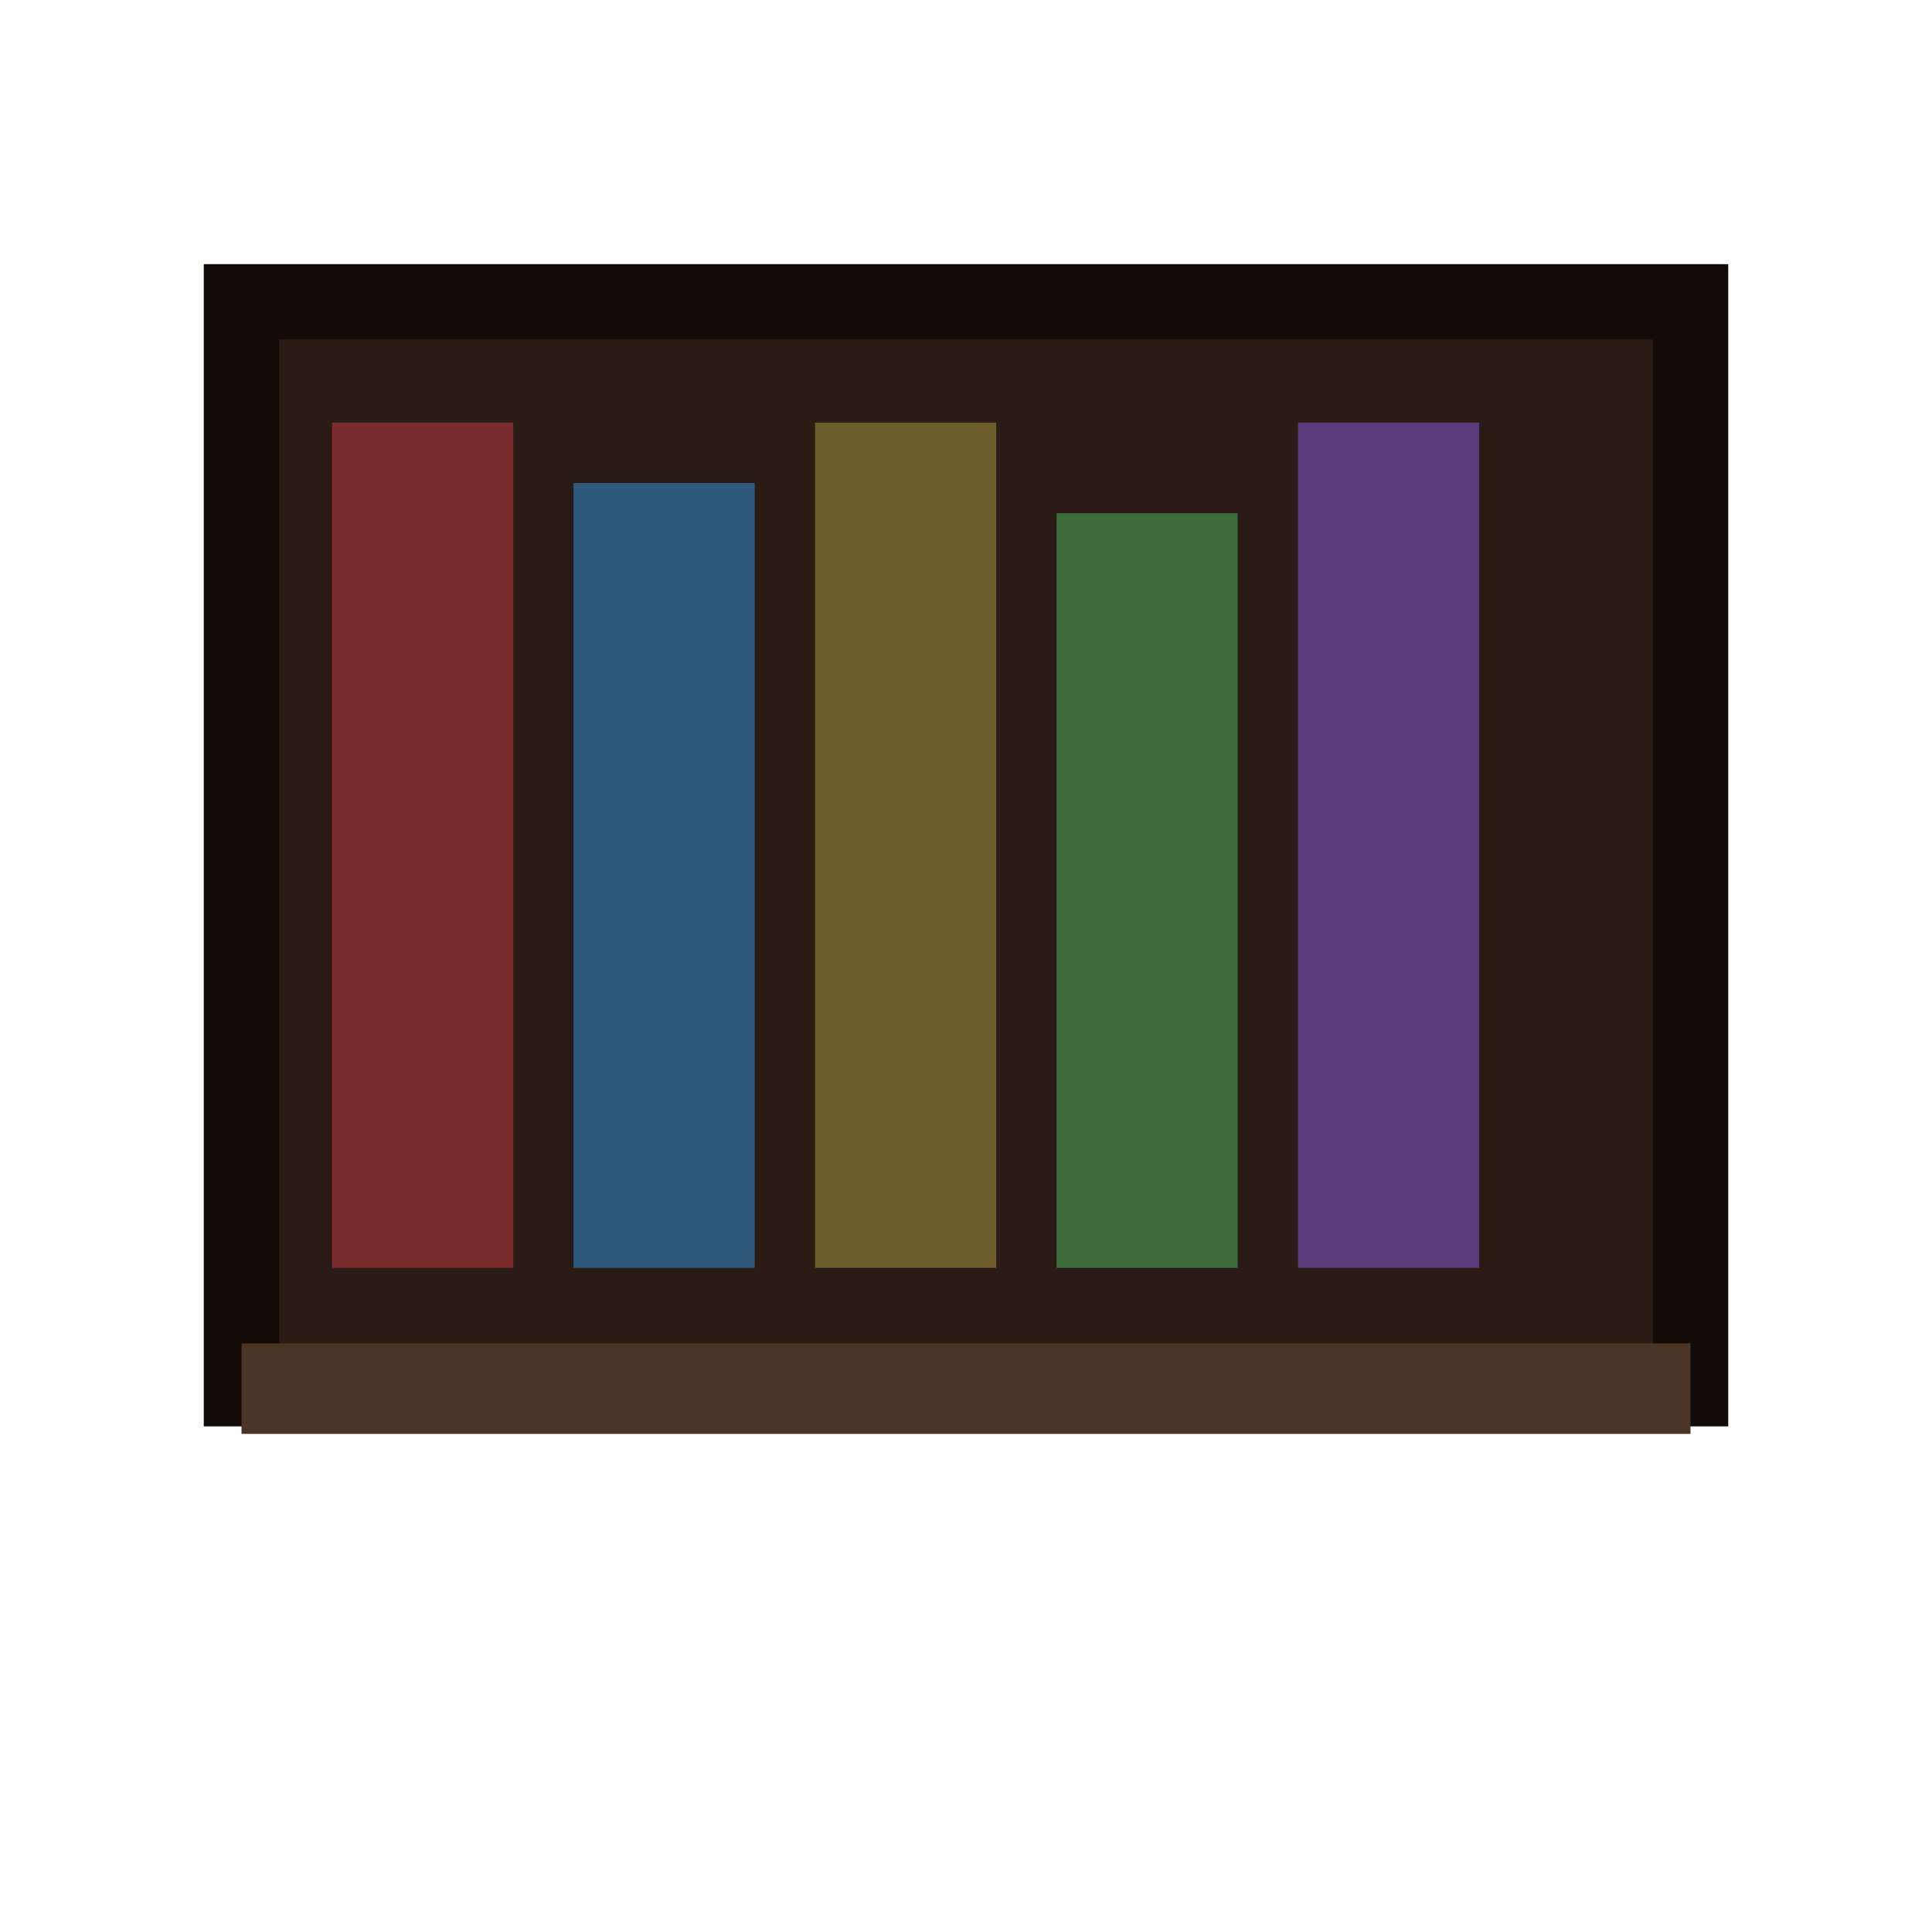
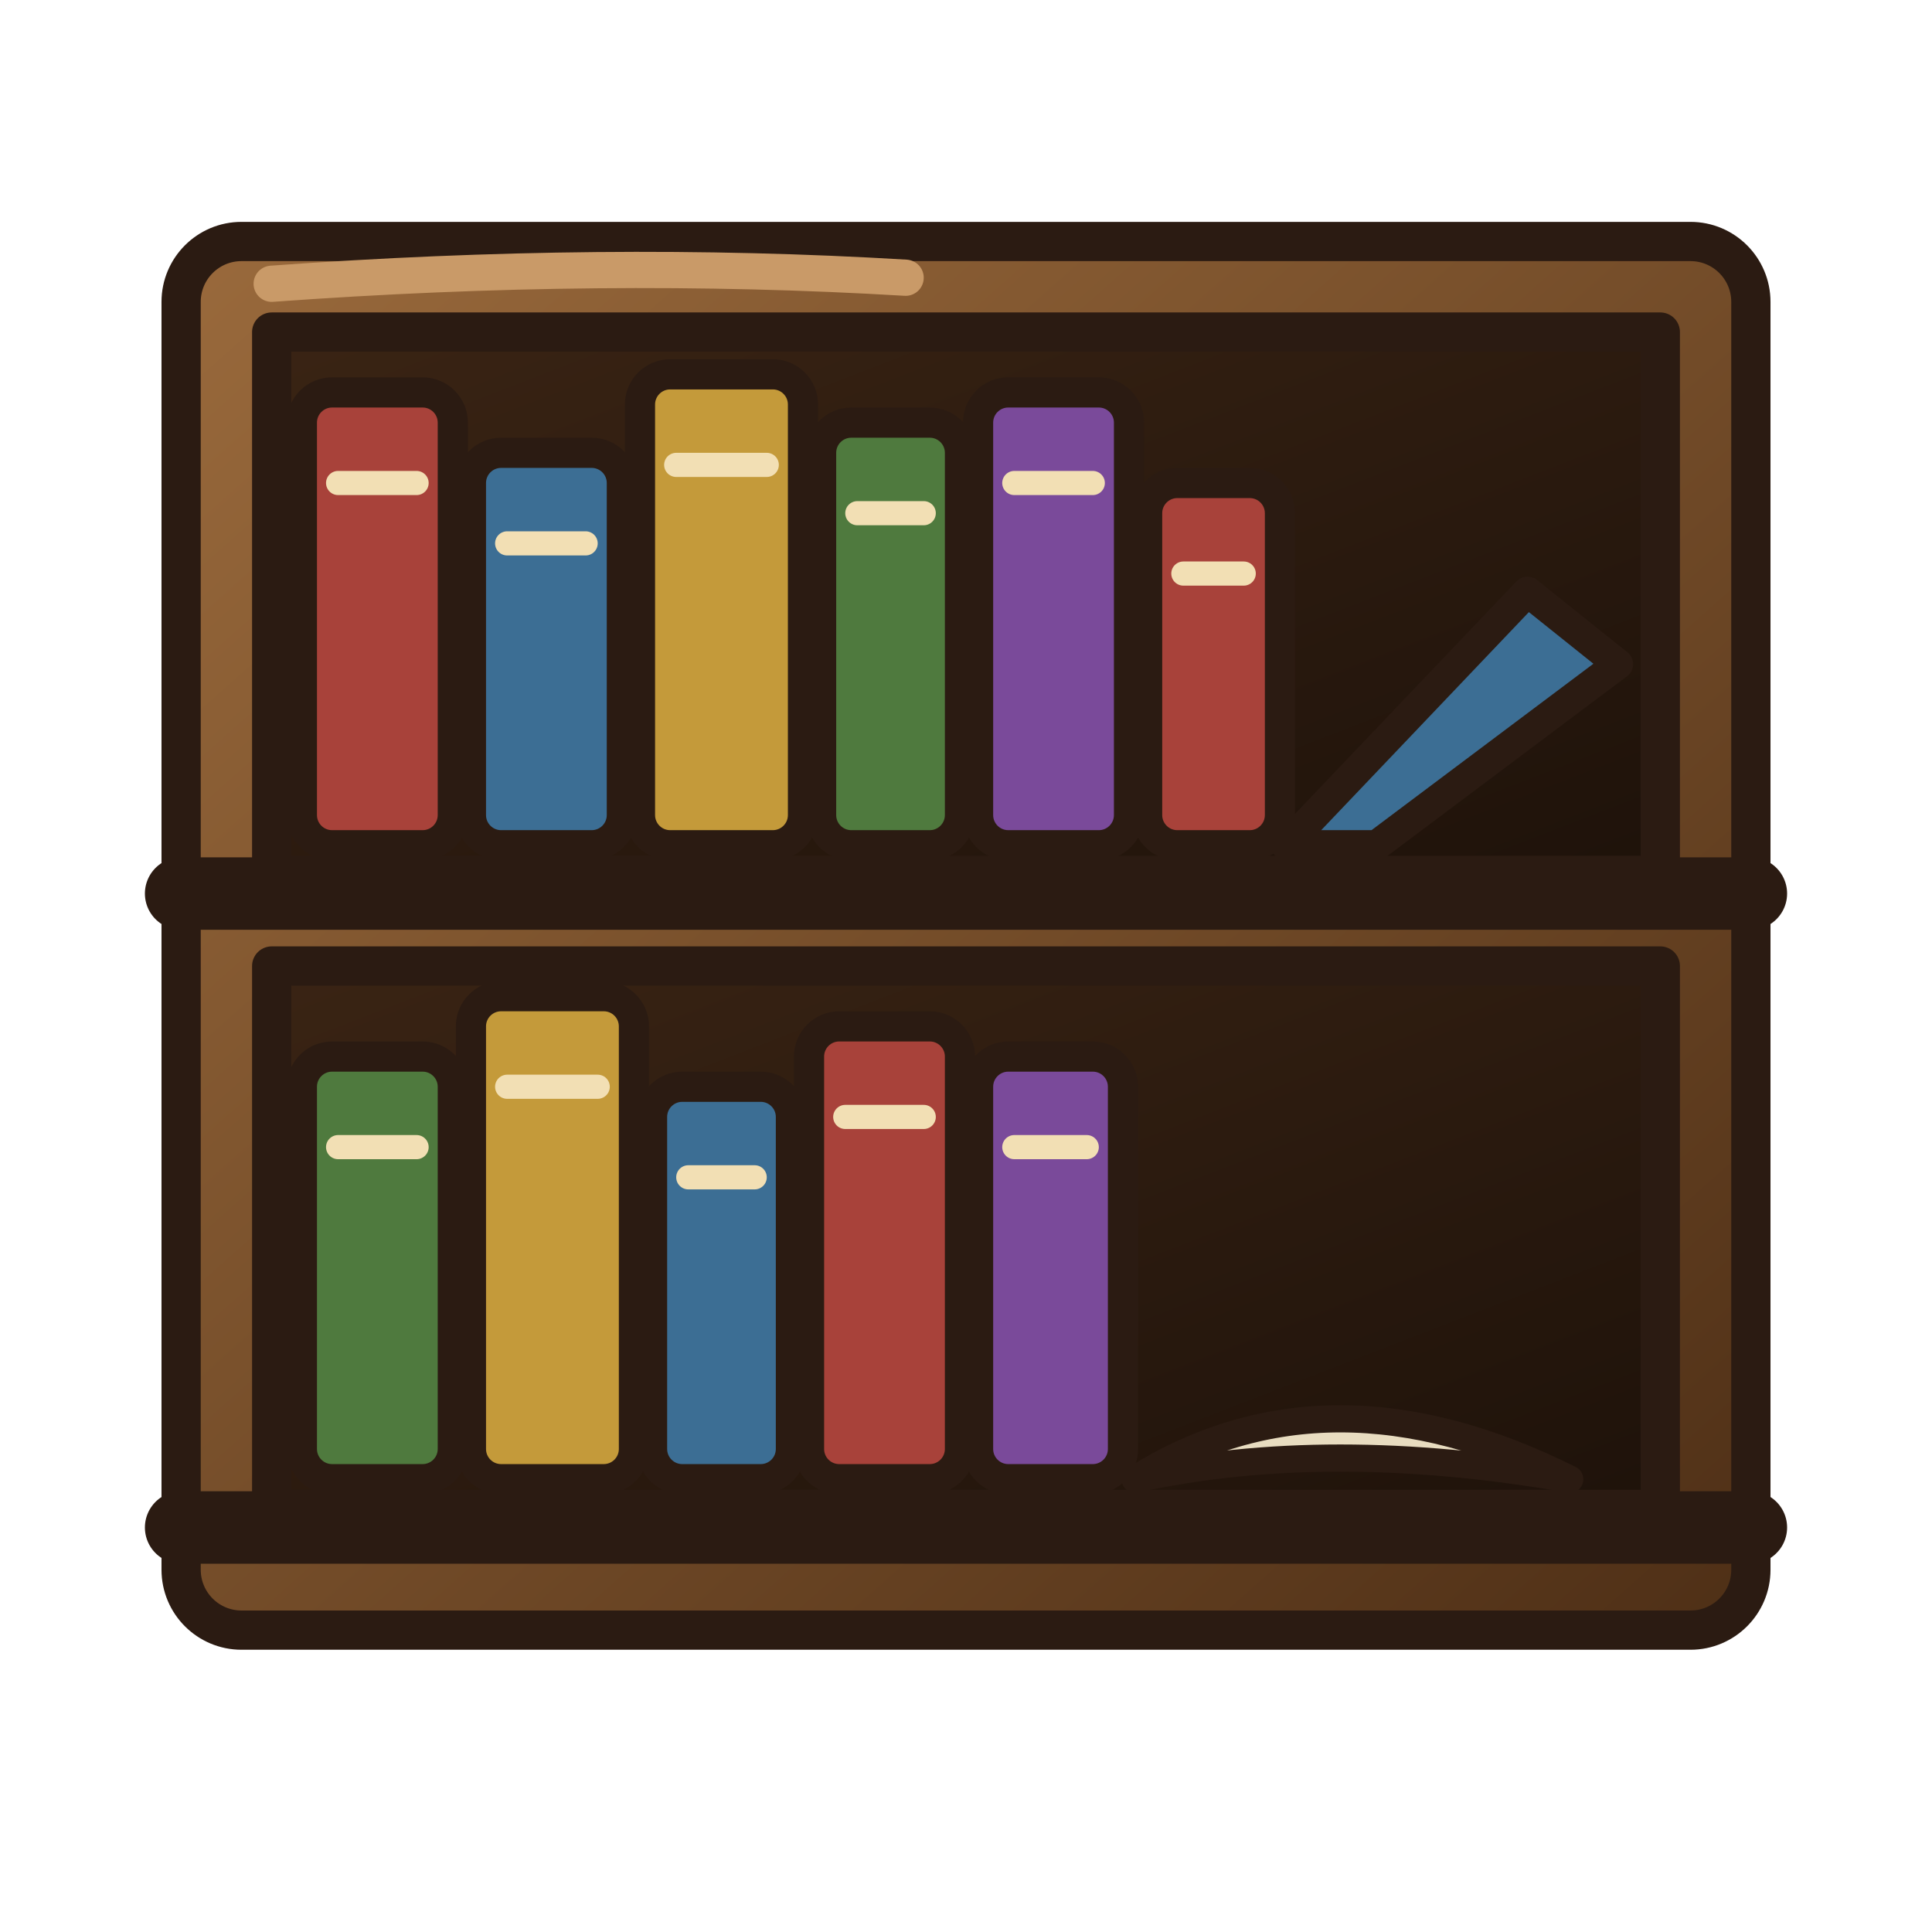
<svg xmlns="http://www.w3.org/2000/svg" viewBox="0 0 64 64">
-   <rect x="8" y="10" width="48" height="36" fill="#2a1c14" stroke="#120b08" stroke-width="2.5" />
-   <rect x="11" y="14" width="6" height="28" fill="#7a2b2b" />
-   <rect x="19" y="16" width="6" height="26" fill="#2d5a7a" />
-   <rect x="27" y="14" width="6" height="28" fill="#6b5a2a" />
-   <rect x="35" y="17" width="6" height="25" fill="#3d6b3a" />
-   <rect x="43" y="14" width="6" height="28" fill="#5a3a7a" />
-   <path d="M8 46 L56 46" stroke="#4a3426" stroke-width="3" />
+   <defs>
+     <linearGradient id="case" x1="0" y1="0" x2="1" y2="1">
+       <stop offset="0" stop-color="#9a6a3c" />
+       <stop offset="1" stop-color="#4e2f16" />
+     </linearGradient>
+     <linearGradient id="back" x1="0" y1="0" x2="1" y2="1">
+       <stop offset="0" stop-color="#3a2414" />
+       <stop offset="1" stop-color="#1e120a" />
+     </linearGradient>
+   </defs>
+   <g stroke="#2b1b12" stroke-width="1.3" stroke-linejoin="round" stroke-linecap="round">
+     <rect x="6" y="8" width="52" height="46" rx="2" fill="url(#case)" />
+     <rect x="9" y="11" width="46" height="18" fill="url(#back)" />
+     <rect x="9" y="32" width="46" height="18" fill="url(#back)" />
+     <rect x="10" y="13" width="5" height="15" rx="1" fill="#a8423a" stroke-width="1" />
+     <path d="M11.2 16 L13.8 16" fill="none" stroke="#f2dfb4" stroke-width=".8" />
+     <rect x="15.6" y="15" width="5" height="13" rx="1" fill="#3c6e94" stroke-width="1" />
+     <path d="M16.8 18 L19.4 18" fill="none" stroke="#f2dfb4" stroke-width=".8" />
+     <rect x="21.2" y="12.4" width="5.4" height="15.6" rx="1" fill="#c49a3a" stroke-width="1" />
+     <path d="M22.4 15.4 L25.4 15.4" fill="none" stroke="#f2dfb4" stroke-width=".8" />
+     <rect x="27.2" y="14" width="4.6" height="14" rx="1" fill="#4f7a3e" stroke-width="1" />
+     <path d="M28.4 17 L30.6 17" fill="none" stroke="#f2dfb4" stroke-width=".8" />
+     <rect x="32.4" y="13" width="5" height="15" rx="1" fill="#7a4a9a" stroke-width="1" />
+     <path d="M33.6 16 L36.2 16" fill="none" stroke="#f2dfb4" stroke-width=".8" />
+     <rect x="38" y="16" width="4.4" height="12" rx="1" fill="#a8423a" stroke-width="1" />
+     <path d="M39.2 19 L41.2 19" fill="none" stroke="#f2dfb4" stroke-width=".8" />
+     <rect x="10" y="35" width="5" height="14" rx="1" fill="#4f7a3e" stroke-width="1" />
+     <path d="M11.2 38 L13.8 38" fill="none" stroke="#f2dfb4" stroke-width=".8" />
+     <rect x="15.6" y="33" width="5.4" height="16" rx="1" fill="#c49a3a" stroke-width="1" />
+     <path d="M16.8 36 L19.8 36" fill="none" stroke="#f2dfb4" stroke-width=".8" />
+     <rect x="21.6" y="36" width="4.6" height="13" rx="1" fill="#3c6e94" stroke-width="1" />
+     <path d="M22.8 39 L25 39" fill="none" stroke="#f2dfb4" stroke-width=".8" />
+     <rect x="26.8" y="34" width="5" height="15" rx="1" fill="#a8423a" stroke-width="1" />
+     <path d="M28.0 37 L30.6 37" fill="none" stroke="#f2dfb4" stroke-width=".8" />
+     <rect x="32.4" y="35" width="4.8" height="14" rx="1" fill="#7a4a9a" stroke-width="1" />
+     <path d="M33.6 38 L36 38" fill="none" stroke="#f2dfb4" stroke-width=".8" />
+     <path d="M42.6 28 L50.6 19.6 L53.6 22 L45.6 28 Z" fill="#3c6e94" stroke-width="1" />
+     <path d="M37.6 49 Q44 45 52 49 Q44 47.6 37.6 49 Z" fill="#e8dcc0" stroke-width=".9" />
+     <path d="M6 29.6 L58 29.6 M6 50.6 L58 50.6" fill="none" stroke-width="2.4" />
+     <path d="M9 9.4 Q20 8.6 30 9.2" fill="none" stroke="#c99a68" stroke-width="1.2" />
+   </g>
</svg>
